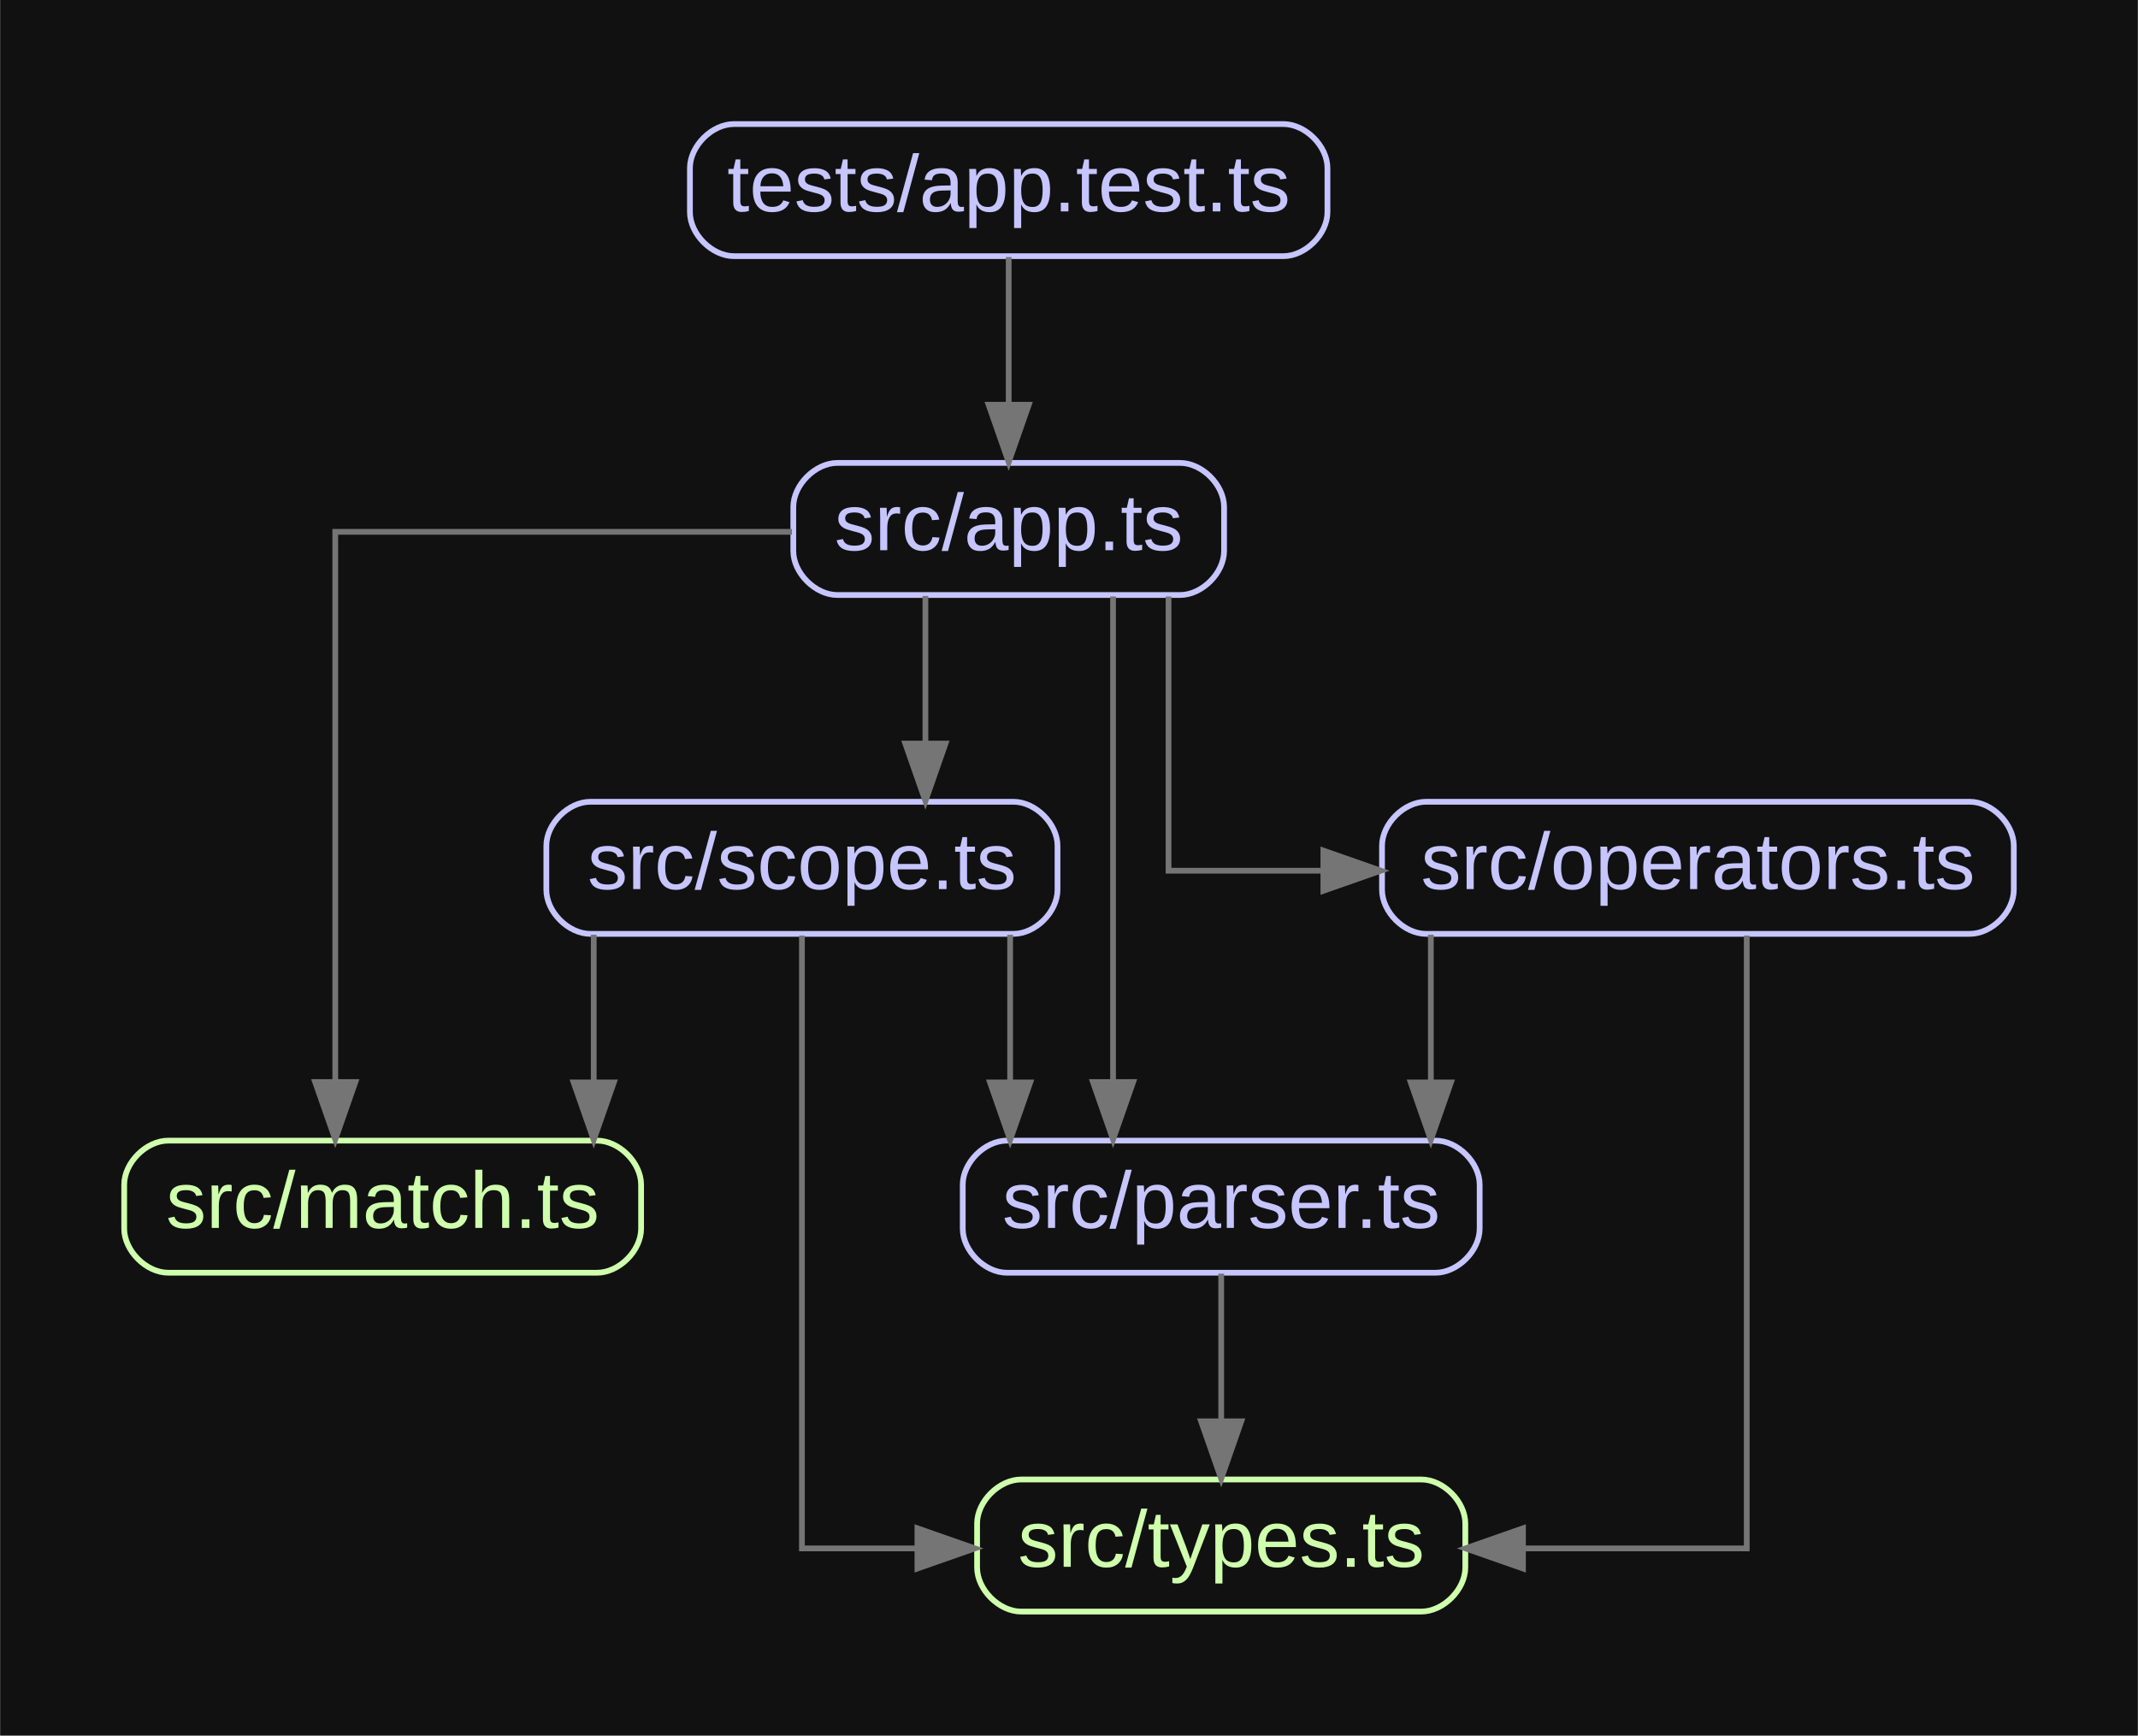
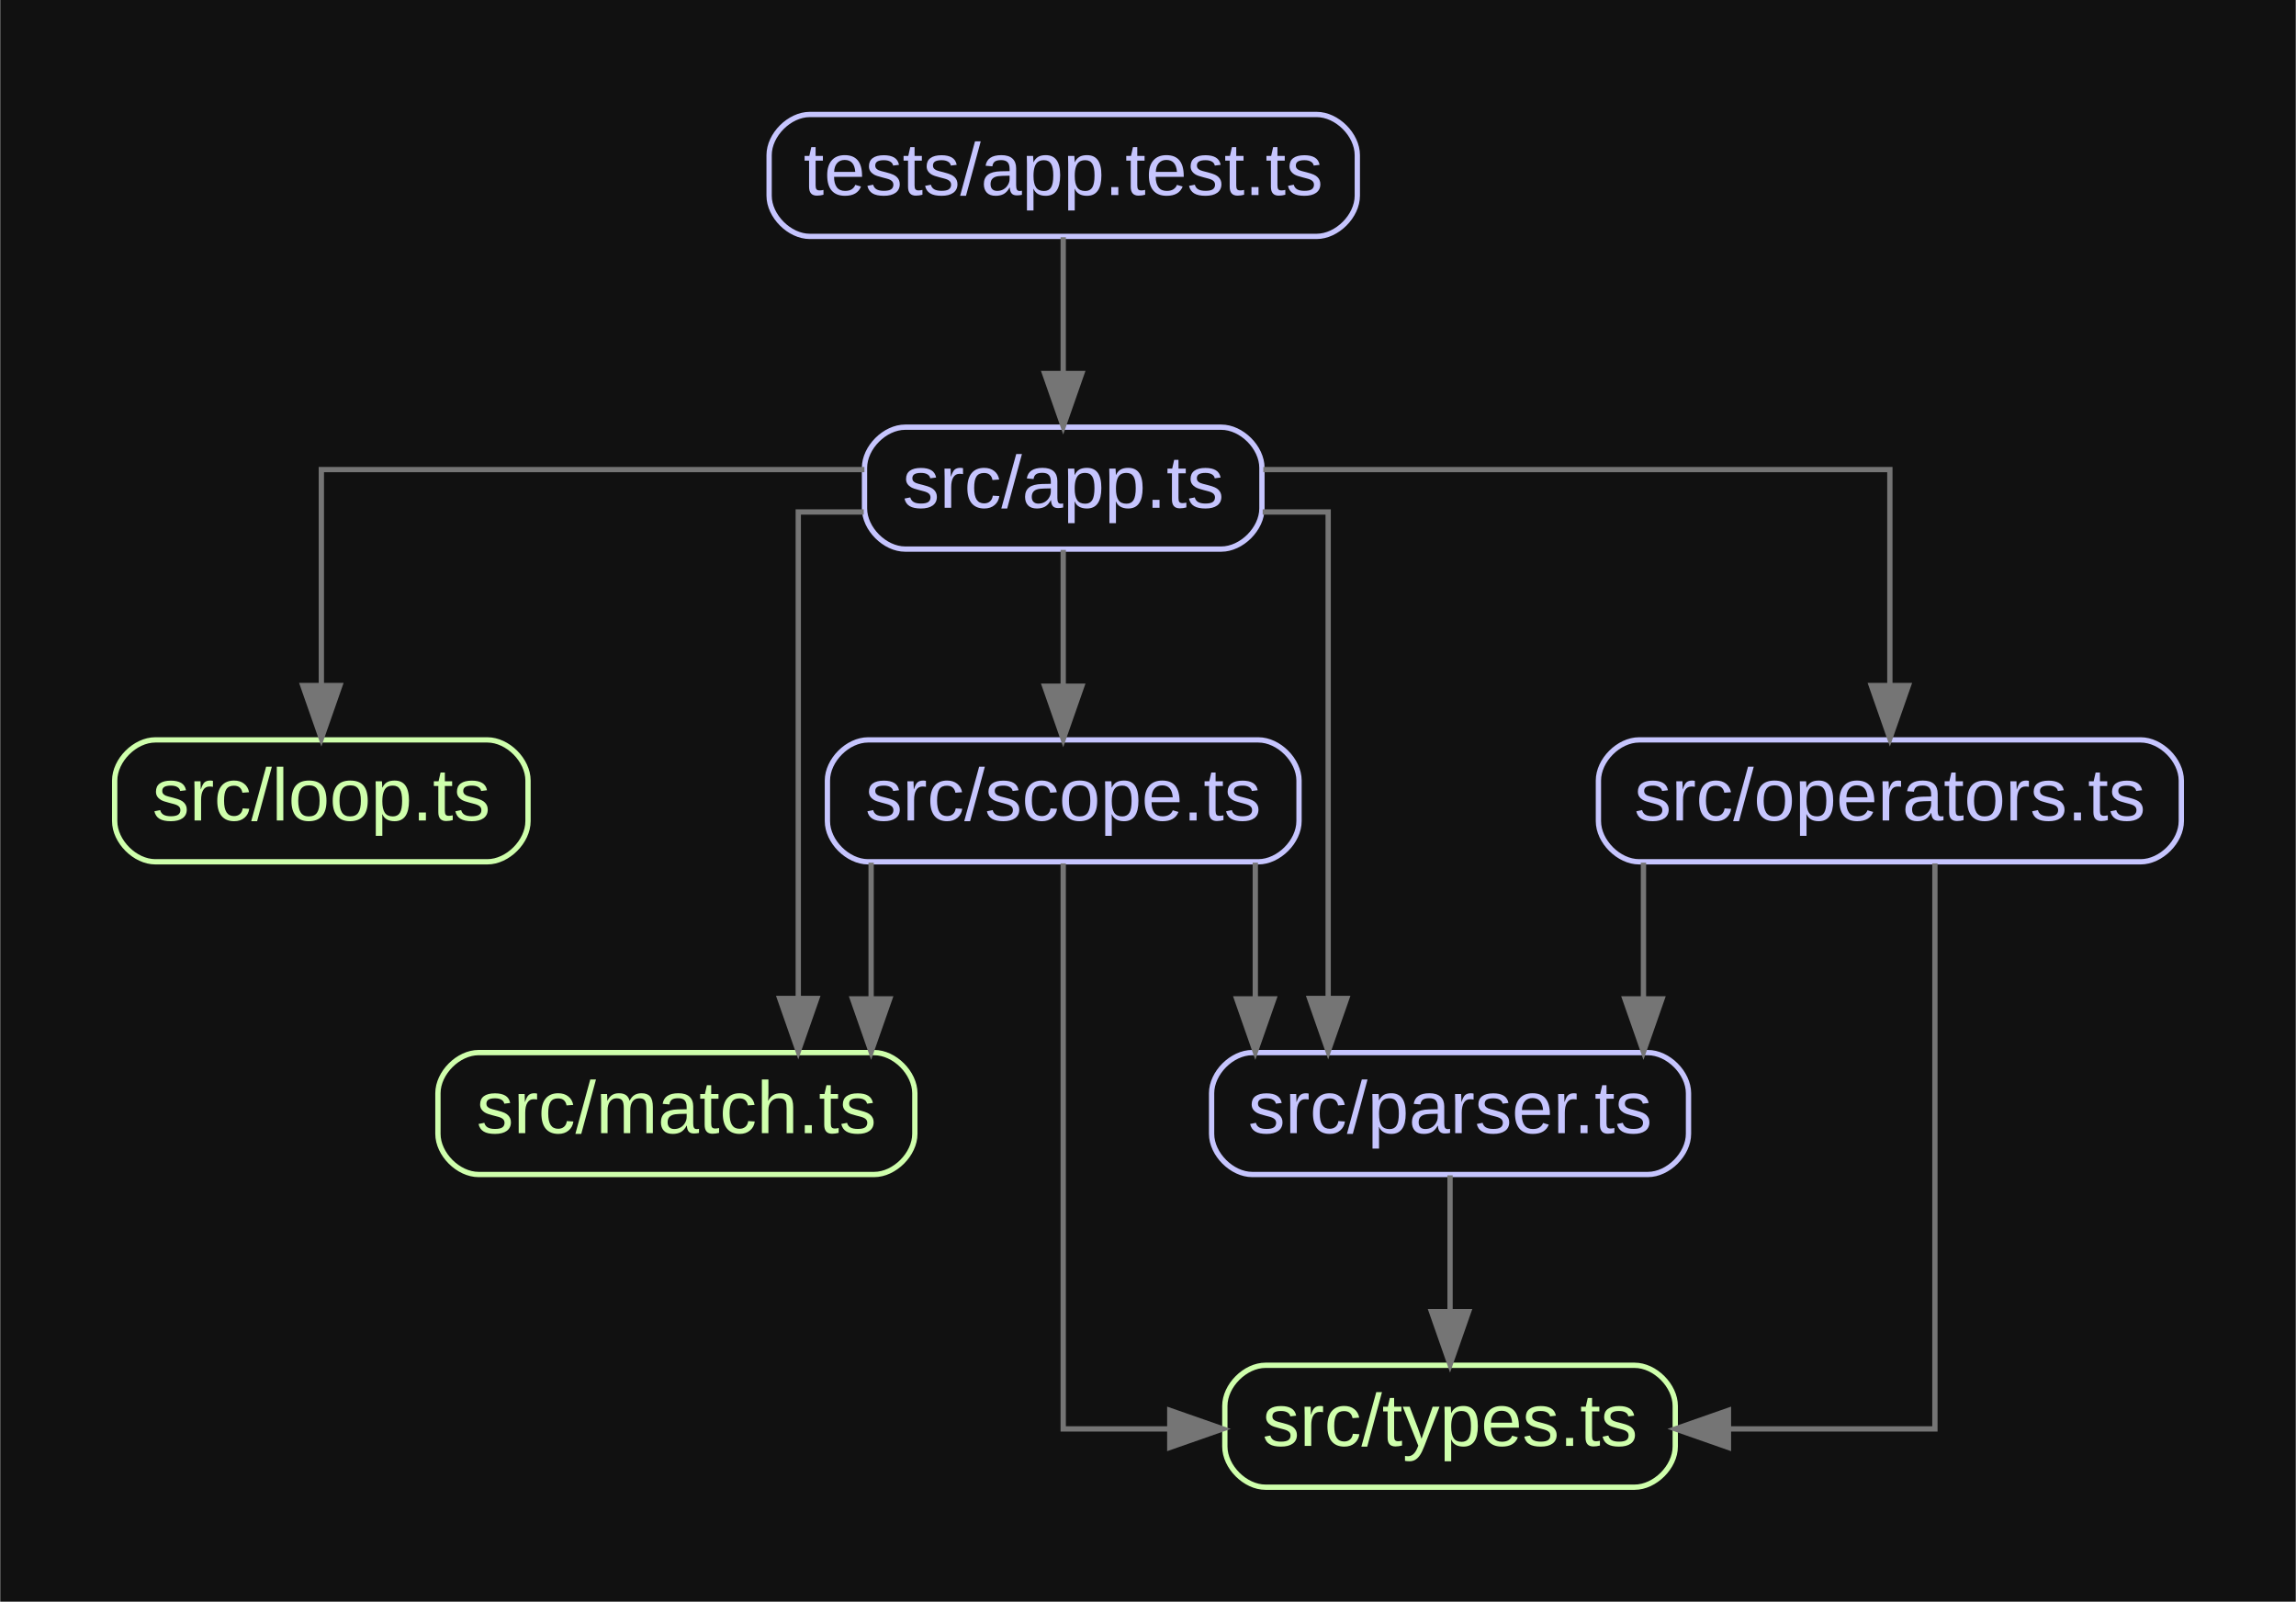
- <svg xmlns="http://www.w3.org/2000/svg" width="372pt" height="302pt" viewBox="0.00 0.00 372.20 302.20">
+ <svg xmlns="http://www.w3.org/2000/svg" width="433pt" height="302pt" viewBox="0.00 0.00 433.20 302.20">
  <g id="graph0" class="graph" transform="scale(1 1) rotate(0) translate(21.6 280.6)">
-     <polygon fill="#111111" stroke="transparent" points="-21.6,21.6 -21.6,-280.6 350.6,-280.6 350.6,21.6 -21.6,21.6" />
+     <polygon fill="#111111" stroke="transparent" points="-21.6,21.6 -21.6,-280.6 411.6,-280.6 411.6,21.6 -21.6,21.6" />
    <g id="node1" class="node">
-       <path fill="none" stroke="#c6c5fe" d="M183.83,-200C183.83,-200 124.17,-200 124.17,-200 120.33,-200 116.5,-196.17 116.5,-192.33 116.5,-192.33 116.5,-184.67 116.5,-184.67 116.5,-180.83 120.33,-177 124.17,-177 124.17,-177 183.83,-177 183.83,-177 187.67,-177 191.5,-180.83 191.5,-184.67 191.5,-184.67 191.5,-192.33 191.5,-192.33 191.5,-196.17 187.67,-200 183.83,-200" />
-       <text text-anchor="middle" x="154" y="-184.8" font-family="Arial" font-size="14.00" fill="#c6c5fe">src/app.ts</text>
+       <path fill="none" stroke="#c6c5fe" d="M208.83,-200C208.83,-200 149.17,-200 149.17,-200 145.33,-200 141.5,-196.17 141.5,-192.33 141.5,-192.33 141.5,-184.67 141.5,-184.67 141.5,-180.83 145.33,-177 149.17,-177 149.17,-177 208.83,-177 208.83,-177 212.67,-177 216.5,-180.83 216.5,-184.67 216.5,-184.67 216.5,-192.33 216.5,-192.33 216.5,-196.17 212.67,-200 208.83,-200" />
+       <text text-anchor="middle" x="179" y="-184.8" font-family="Arial" font-size="14.00" fill="#c6c5fe">src/app.ts</text>
    </g>
    <g id="node2" class="node">
-       <path fill="none" stroke="#cfffac" d="M82.33,-82C82.33,-82 7.67,-82 7.67,-82 3.83,-82 0,-78.17 0,-74.33 0,-74.33 0,-66.67 0,-66.67 0,-62.83 3.83,-59 7.67,-59 7.67,-59 82.33,-59 82.33,-59 86.17,-59 90,-62.83 90,-66.67 90,-66.67 90,-74.33 90,-74.33 90,-78.17 86.17,-82 82.33,-82" />
-       <text text-anchor="middle" x="45" y="-66.8" font-family="Arial" font-size="14.00" fill="#cfffac">src/match.ts</text>
+       <path fill="none" stroke="#cfffac" d="M70.33,-141C70.33,-141 7.67,-141 7.67,-141 3.83,-141 0,-137.17 0,-133.33 0,-133.33 0,-125.67 0,-125.67 0,-121.83 3.83,-118 7.67,-118 7.67,-118 70.33,-118 70.33,-118 74.17,-118 78,-121.83 78,-125.67 78,-125.67 78,-133.33 78,-133.33 78,-137.17 74.17,-141 70.33,-141" />
+       <text text-anchor="middle" x="39" y="-125.8" font-family="Arial" font-size="14.00" fill="#cfffac">src/loop.ts</text>
    </g>
    <g id="edge1" class="edge">
-       <path fill="none" stroke="#757575" d="M116.26,-188C81.98,-188 36.75,-188 36.75,-188 36.75,-188 36.75,-92.2 36.75,-92.2" />
-       <polygon fill="#757575" stroke="#757575" points="40.25,-92.2 36.75,-82.2 33.25,-92.2 40.25,-92.2" />
+       <path fill="none" stroke="#757575" d="M141.48,-192C100.01,-192 39,-192 39,-192 39,-192 39,-151.26 39,-151.26" />
+       <polygon fill="#757575" stroke="#757575" points="42.5,-151.26 39,-141.26 35.5,-151.26 42.5,-151.26" />
    </g>
    <g id="node3" class="node">
-       <path fill="none" stroke="#c6c5fe" d="M321.33,-141C321.33,-141 226.67,-141 226.67,-141 222.83,-141 219,-137.17 219,-133.33 219,-133.33 219,-125.67 219,-125.67 219,-121.83 222.83,-118 226.67,-118 226.67,-118 321.33,-118 321.33,-118 325.17,-118 329,-121.83 329,-125.67 329,-125.67 329,-133.33 329,-133.33 329,-137.17 325.17,-141 321.33,-141" />
-       <text text-anchor="middle" x="274" y="-125.8" font-family="Arial" font-size="14.00" fill="#c6c5fe">src/operators.ts</text>
+       <path fill="none" stroke="#cfffac" d="M143.33,-82C143.33,-82 68.67,-82 68.67,-82 64.83,-82 61,-78.17 61,-74.33 61,-74.33 61,-66.67 61,-66.67 61,-62.83 64.83,-59 68.67,-59 68.67,-59 143.33,-59 143.33,-59 147.17,-59 151,-62.83 151,-66.67 151,-66.67 151,-74.33 151,-74.33 151,-78.17 147.17,-82 143.33,-82" />
+       <text text-anchor="middle" x="106" y="-66.8" font-family="Arial" font-size="14.00" fill="#cfffac">src/match.ts</text>
    </g>
    <g id="edge2" class="edge">
-       <path fill="none" stroke="#757575" d="M181.83,-176.74C181.83,-159.4 181.83,-129 181.83,-129 181.83,-129 208.79,-129 208.79,-129" />
-       <polygon fill="#757575" stroke="#757575" points="208.79,-132.5 218.79,-129 208.79,-125.5 208.79,-132.5" />
+       <path fill="none" stroke="#757575" d="M141.36,-184C134.26,-184 129,-184 129,-184 129,-184 129,-92.22 129,-92.22" />
+       <polygon fill="#757575" stroke="#757575" points="132.5,-92.22 129,-82.22 125.5,-92.22 132.5,-92.22" />
    </g>
    <g id="node4" class="node">
-       <path fill="none" stroke="#c6c5fe" d="M228.33,-82C228.33,-82 153.67,-82 153.67,-82 149.83,-82 146,-78.17 146,-74.33 146,-74.33 146,-66.67 146,-66.67 146,-62.83 149.83,-59 153.67,-59 153.67,-59 228.33,-59 228.33,-59 232.17,-59 236,-62.83 236,-66.67 236,-66.67 236,-74.33 236,-74.33 236,-78.17 232.17,-82 228.33,-82" />
-       <text text-anchor="middle" x="191" y="-66.8" font-family="Arial" font-size="14.00" fill="#c6c5fe">src/parser.ts</text>
+       <path fill="none" stroke="#c6c5fe" d="M382.33,-141C382.33,-141 287.67,-141 287.67,-141 283.83,-141 280,-137.17 280,-133.33 280,-133.33 280,-125.67 280,-125.67 280,-121.83 283.83,-118 287.67,-118 287.67,-118 382.33,-118 382.33,-118 386.17,-118 390,-121.83 390,-125.67 390,-125.67 390,-133.33 390,-133.33 390,-137.17 386.17,-141 382.33,-141" />
+       <text text-anchor="middle" x="335" y="-125.8" font-family="Arial" font-size="14.00" fill="#c6c5fe">src/operators.ts</text>
    </g>
    <g id="edge3" class="edge">
-       <path fill="none" stroke="#757575" d="M172.17,-176.75C172.17,-176.75 172.17,-92.2 172.17,-92.2" />
-       <polygon fill="#757575" stroke="#757575" points="175.67,-92.2 172.17,-82.2 168.67,-92.2 175.67,-92.2" />
+       <path fill="none" stroke="#757575" d="M216.76,-192C262.93,-192 335,-192 335,-192 335,-192 335,-151.26 335,-151.26" />
+       <polygon fill="#757575" stroke="#757575" points="338.5,-151.26 335,-141.26 331.5,-151.26 338.5,-151.26" />
    </g>
    <g id="node5" class="node">
-       <path fill="none" stroke="#c6c5fe" d="M154.83,-141C154.83,-141 81.17,-141 81.17,-141 77.33,-141 73.5,-137.17 73.5,-133.33 73.5,-133.33 73.5,-125.67 73.5,-125.67 73.5,-121.83 77.33,-118 81.17,-118 81.17,-118 154.83,-118 154.83,-118 158.67,-118 162.5,-121.83 162.5,-125.67 162.5,-125.67 162.5,-133.33 162.5,-133.33 162.5,-137.17 158.67,-141 154.83,-141" />
-       <text text-anchor="middle" x="118" y="-125.8" font-family="Arial" font-size="14.00" fill="#c6c5fe">src/scope.ts</text>
+       <path fill="none" stroke="#c6c5fe" d="M289.33,-82C289.33,-82 214.67,-82 214.67,-82 210.83,-82 207,-78.17 207,-74.33 207,-74.33 207,-66.67 207,-66.67 207,-62.83 210.83,-59 214.67,-59 214.67,-59 289.33,-59 289.33,-59 293.17,-59 297,-62.83 297,-66.67 297,-66.67 297,-74.33 297,-74.33 297,-78.17 293.17,-82 289.33,-82" />
+       <text text-anchor="middle" x="252" y="-66.8" font-family="Arial" font-size="14.00" fill="#c6c5fe">src/parser.ts</text>
    </g>
    <g id="edge4" class="edge">
-       <path fill="none" stroke="#757575" d="M139.5,-176.84C139.5,-176.84 139.5,-151.13 139.5,-151.13" />
-       <polygon fill="#757575" stroke="#757575" points="143,-151.13 139.5,-141.13 136,-151.13 143,-151.13" />
+       <path fill="none" stroke="#757575" d="M216.64,-184C223.74,-184 229,-184 229,-184 229,-184 229,-92.22 229,-92.22" />
+       <polygon fill="#757575" stroke="#757575" points="232.5,-92.22 229,-82.22 225.5,-92.22 232.5,-92.22" />
+     </g>
+     <g id="node6" class="node">
+       <path fill="none" stroke="#c6c5fe" d="M215.83,-141C215.83,-141 142.17,-141 142.17,-141 138.33,-141 134.5,-137.17 134.5,-133.33 134.5,-133.33 134.5,-125.67 134.5,-125.67 134.5,-121.83 138.33,-118 142.17,-118 142.17,-118 215.83,-118 215.83,-118 219.67,-118 223.5,-121.83 223.5,-125.67 223.5,-125.67 223.5,-133.33 223.5,-133.33 223.5,-137.17 219.67,-141 215.83,-141" />
+       <text text-anchor="middle" x="179" y="-125.8" font-family="Arial" font-size="14.00" fill="#c6c5fe">src/scope.ts</text>
    </g>
    <g id="edge5" class="edge">
-       <path fill="none" stroke="#757575" d="M227.5,-117.84C227.5,-117.84 227.5,-92.13 227.5,-92.13" />
-       <polygon fill="#757575" stroke="#757575" points="231,-92.13 227.5,-82.13 224,-92.13 231,-92.13" />
-     </g>
-     <g id="node6" class="node">
-       <path fill="none" stroke="#cfffac" d="M225.83,-23C225.83,-23 156.17,-23 156.17,-23 152.33,-23 148.5,-19.17 148.5,-15.33 148.5,-15.33 148.5,-7.67 148.5,-7.67 148.5,-3.83 152.33,0 156.17,0 156.17,0 225.83,0 225.83,0 229.67,0 233.5,-3.83 233.5,-7.67 233.5,-7.67 233.5,-15.33 233.5,-15.33 233.5,-19.17 229.67,-23 225.83,-23" />
-       <text text-anchor="middle" x="191" y="-7.8" font-family="Arial" font-size="14.00" fill="#cfffac">src/types.ts</text>
+       <path fill="none" stroke="#757575" d="M179,-176.84C179,-176.84 179,-151.13 179,-151.13" />
+       <polygon fill="#757575" stroke="#757575" points="182.5,-151.13 179,-141.13 175.5,-151.13 182.5,-151.13" />
    </g>
    <g id="edge6" class="edge">
-       <path fill="none" stroke="#757575" d="M282.5,-117.7C282.5,-87.73 282.5,-11 282.5,-11 282.5,-11 243.54,-11 243.54,-11" />
-       <polygon fill="#757575" stroke="#757575" points="243.54,-7.5 233.54,-11 243.54,-14.5 243.54,-7.5" />
+       <path fill="none" stroke="#757575" d="M288.5,-117.84C288.5,-117.84 288.5,-92.13 288.5,-92.13" />
+       <polygon fill="#757575" stroke="#757575" points="292,-92.13 288.5,-82.13 285,-92.13 292,-92.13" />
+     </g>
+     <g id="node7" class="node">
+       <path fill="none" stroke="#cfffac" d="M286.83,-23C286.83,-23 217.17,-23 217.17,-23 213.33,-23 209.5,-19.17 209.5,-15.33 209.5,-15.33 209.5,-7.67 209.5,-7.67 209.5,-3.83 213.33,0 217.17,0 217.17,0 286.83,0 286.83,0 290.67,0 294.5,-3.83 294.5,-7.67 294.5,-7.67 294.5,-15.33 294.5,-15.33 294.5,-19.17 290.67,-23 286.83,-23" />
+       <text text-anchor="middle" x="252" y="-7.8" font-family="Arial" font-size="14.00" fill="#cfffac">src/types.ts</text>
    </g>
    <g id="edge7" class="edge">
-       <path fill="none" stroke="#757575" d="M191,-58.84C191,-58.84 191,-33.13 191,-33.13" />
-       <polygon fill="#757575" stroke="#757575" points="194.5,-33.13 191,-23.13 187.5,-33.13 194.5,-33.13" />
+       <path fill="none" stroke="#757575" d="M343.5,-117.7C343.5,-87.73 343.5,-11 343.5,-11 343.5,-11 304.54,-11 304.54,-11" />
+       <polygon fill="#757575" stroke="#757575" points="304.54,-7.5 294.54,-11 304.54,-14.5 304.54,-7.5" />
    </g>
    <g id="edge8" class="edge">
-       <path fill="none" stroke="#757575" d="M81.75,-117.84C81.75,-117.84 81.75,-92.13 81.75,-92.13" />
-       <polygon fill="#757575" stroke="#757575" points="85.25,-92.13 81.75,-82.13 78.25,-92.13 85.25,-92.13" />
+       <path fill="none" stroke="#757575" d="M252,-58.84C252,-58.84 252,-33.13 252,-33.13" />
+       <polygon fill="#757575" stroke="#757575" points="255.5,-33.13 252,-23.13 248.5,-33.13 255.5,-33.13" />
    </g>
    <g id="edge9" class="edge">
-       <path fill="none" stroke="#757575" d="M154.25,-117.84C154.25,-117.84 154.25,-92.13 154.25,-92.13" />
-       <polygon fill="#757575" stroke="#757575" points="157.75,-92.13 154.25,-82.13 150.75,-92.13 157.75,-92.13" />
+       <path fill="none" stroke="#757575" d="M142.75,-117.84C142.75,-117.84 142.75,-92.13 142.75,-92.13" />
+       <polygon fill="#757575" stroke="#757575" points="146.25,-92.13 142.75,-82.13 139.25,-92.13 146.25,-92.13" />
    </g>
    <g id="edge10" class="edge">
-       <path fill="none" stroke="#757575" d="M118,-117.7C118,-87.73 118,-11 118,-11 118,-11 138.11,-11 138.11,-11" />
-       <polygon fill="#757575" stroke="#757575" points="138.11,-14.5 148.11,-11 138.11,-7.5 138.11,-14.5" />
-     </g>
-     <g id="node7" class="node">
-       <path fill="none" stroke="#c6c5fe" d="M201.83,-259C201.83,-259 106.17,-259 106.17,-259 102.33,-259 98.5,-255.17 98.5,-251.33 98.5,-251.33 98.5,-243.67 98.5,-243.67 98.5,-239.83 102.33,-236 106.17,-236 106.17,-236 201.83,-236 201.83,-236 205.67,-236 209.5,-239.83 209.5,-243.67 209.5,-243.67 209.5,-251.33 209.5,-251.33 209.5,-255.17 205.67,-259 201.83,-259" />
-       <text text-anchor="middle" x="154" y="-243.8" font-family="Arial" font-size="14.00" fill="#c6c5fe">tests/app.test.ts</text>
+       <path fill="none" stroke="#757575" d="M215.25,-117.84C215.25,-117.84 215.25,-92.13 215.25,-92.13" />
+       <polygon fill="#757575" stroke="#757575" points="218.75,-92.13 215.25,-82.13 211.75,-92.13 218.75,-92.13" />
    </g>
    <g id="edge11" class="edge">
-       <path fill="none" stroke="#757575" d="M154,-235.84C154,-235.84 154,-210.13 154,-210.13" />
-       <polygon fill="#757575" stroke="#757575" points="157.5,-210.13 154,-200.13 150.5,-210.13 157.5,-210.13" />
+       <path fill="none" stroke="#757575" d="M179,-117.7C179,-87.73 179,-11 179,-11 179,-11 199.11,-11 199.11,-11" />
+       <polygon fill="#757575" stroke="#757575" points="199.11,-14.5 209.11,-11 199.11,-7.5 199.11,-14.5" />
+     </g>
+     <g id="node8" class="node">
+       <path fill="none" stroke="#c6c5fe" d="M226.83,-259C226.83,-259 131.17,-259 131.17,-259 127.33,-259 123.5,-255.17 123.5,-251.33 123.5,-251.33 123.5,-243.67 123.5,-243.67 123.5,-239.83 127.33,-236 131.17,-236 131.17,-236 226.83,-236 226.83,-236 230.67,-236 234.5,-239.83 234.5,-243.67 234.5,-243.67 234.5,-251.33 234.5,-251.33 234.5,-255.17 230.67,-259 226.83,-259" />
+       <text text-anchor="middle" x="179" y="-243.8" font-family="Arial" font-size="14.00" fill="#c6c5fe">tests/app.test.ts</text>
+     </g>
+     <g id="edge12" class="edge">
+       <path fill="none" stroke="#757575" d="M179,-235.84C179,-235.84 179,-210.13 179,-210.13" />
+       <polygon fill="#757575" stroke="#757575" points="182.5,-210.13 179,-200.13 175.5,-210.13 182.5,-210.13" />
    </g>
  </g>
</svg>
